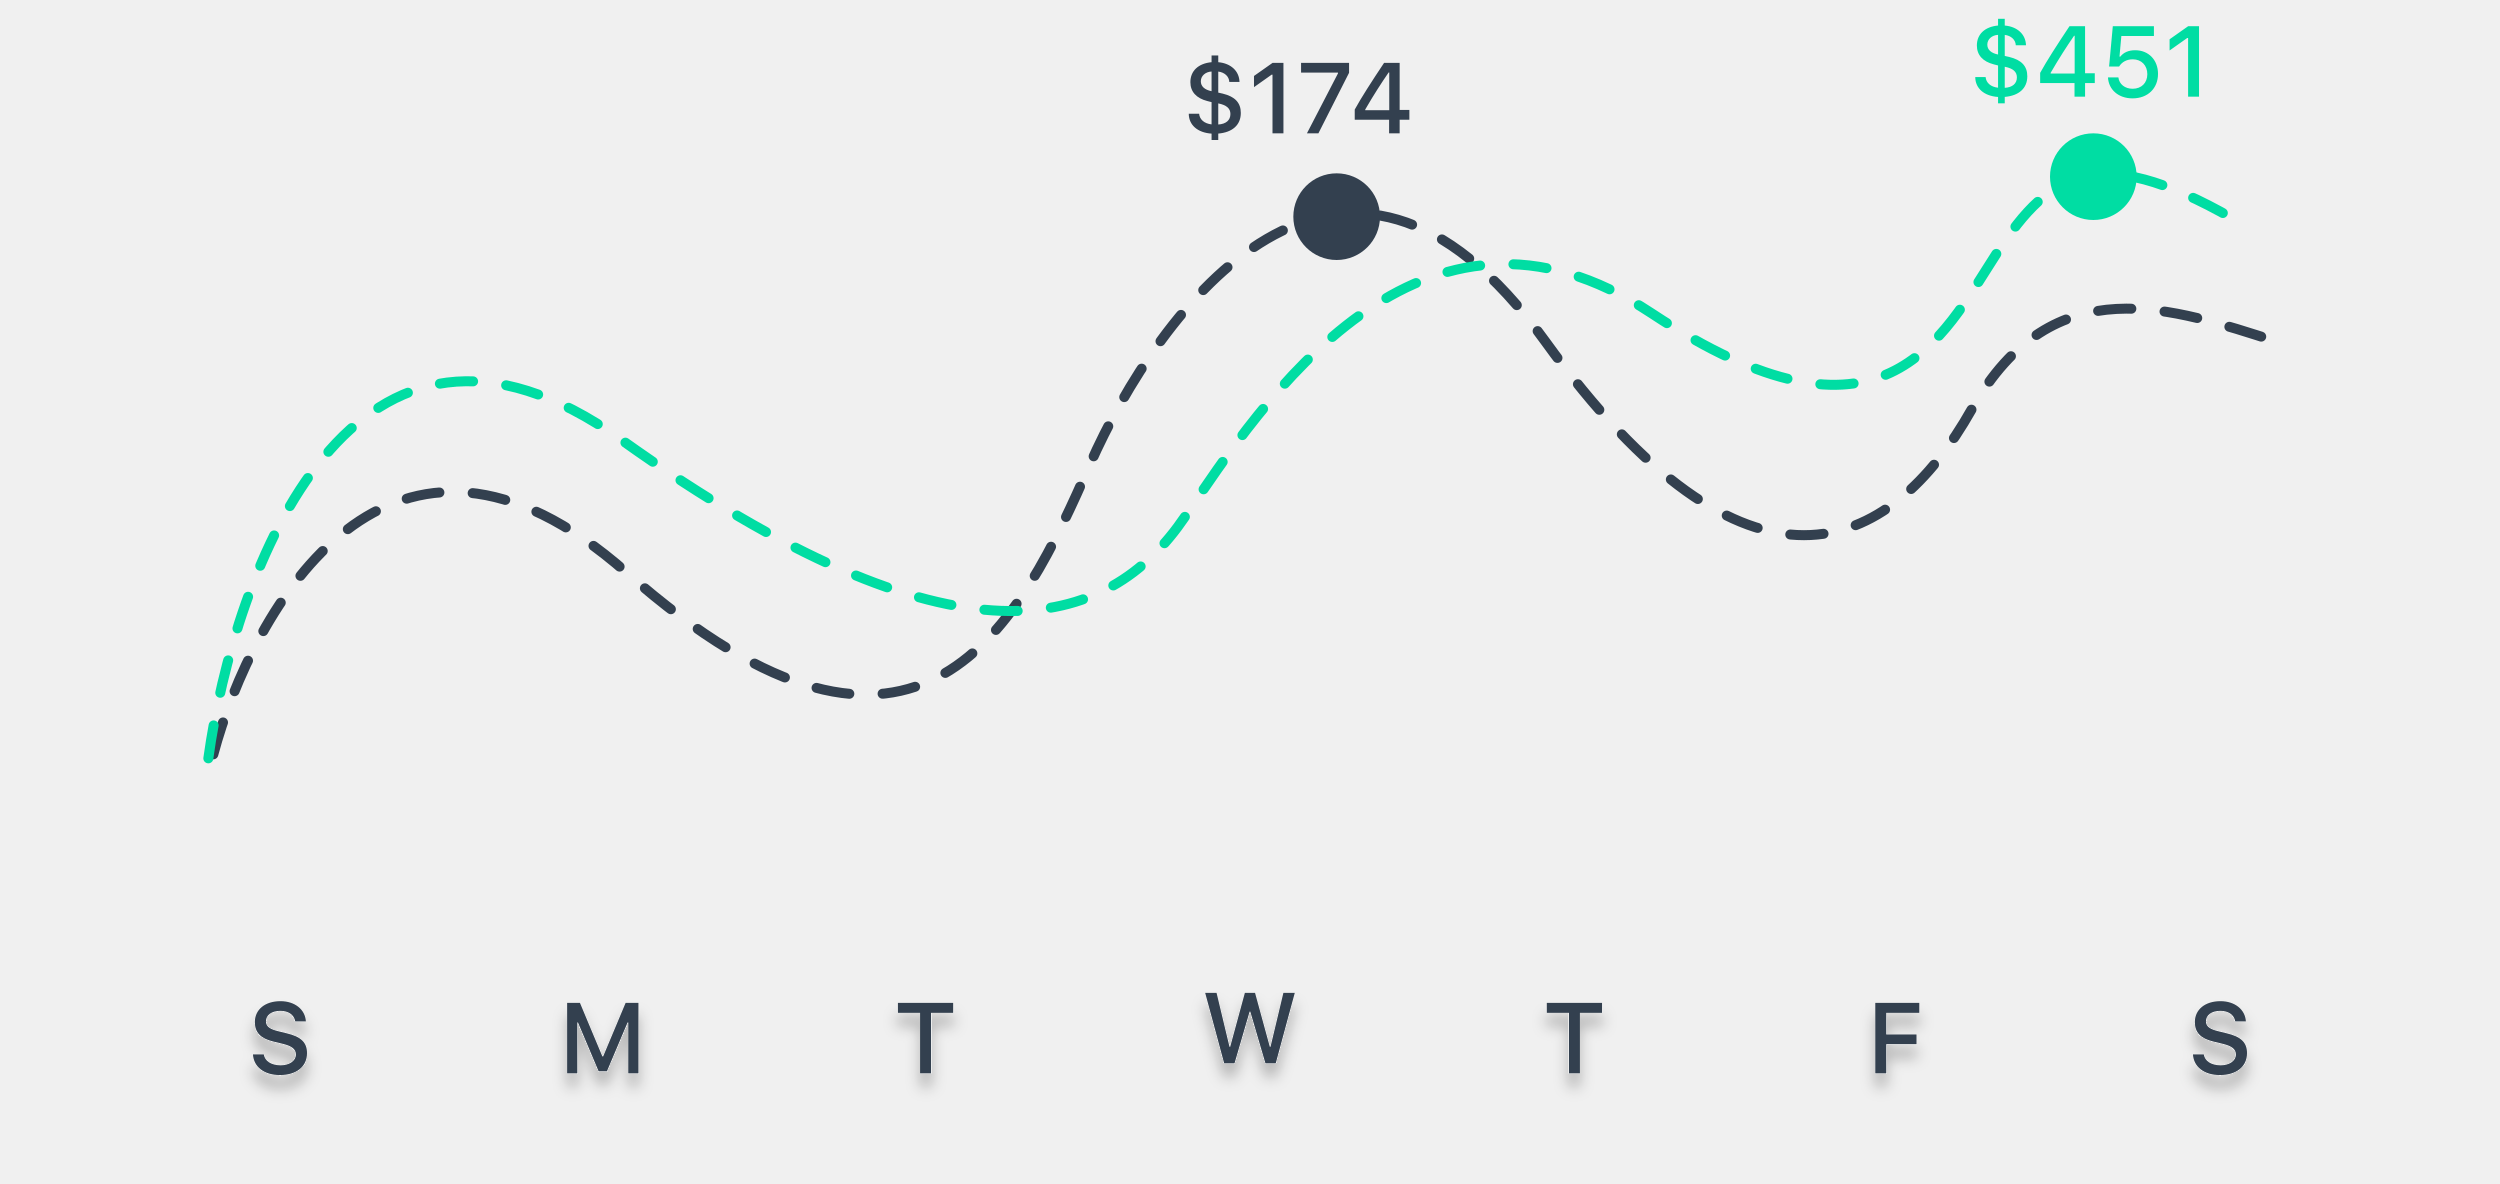
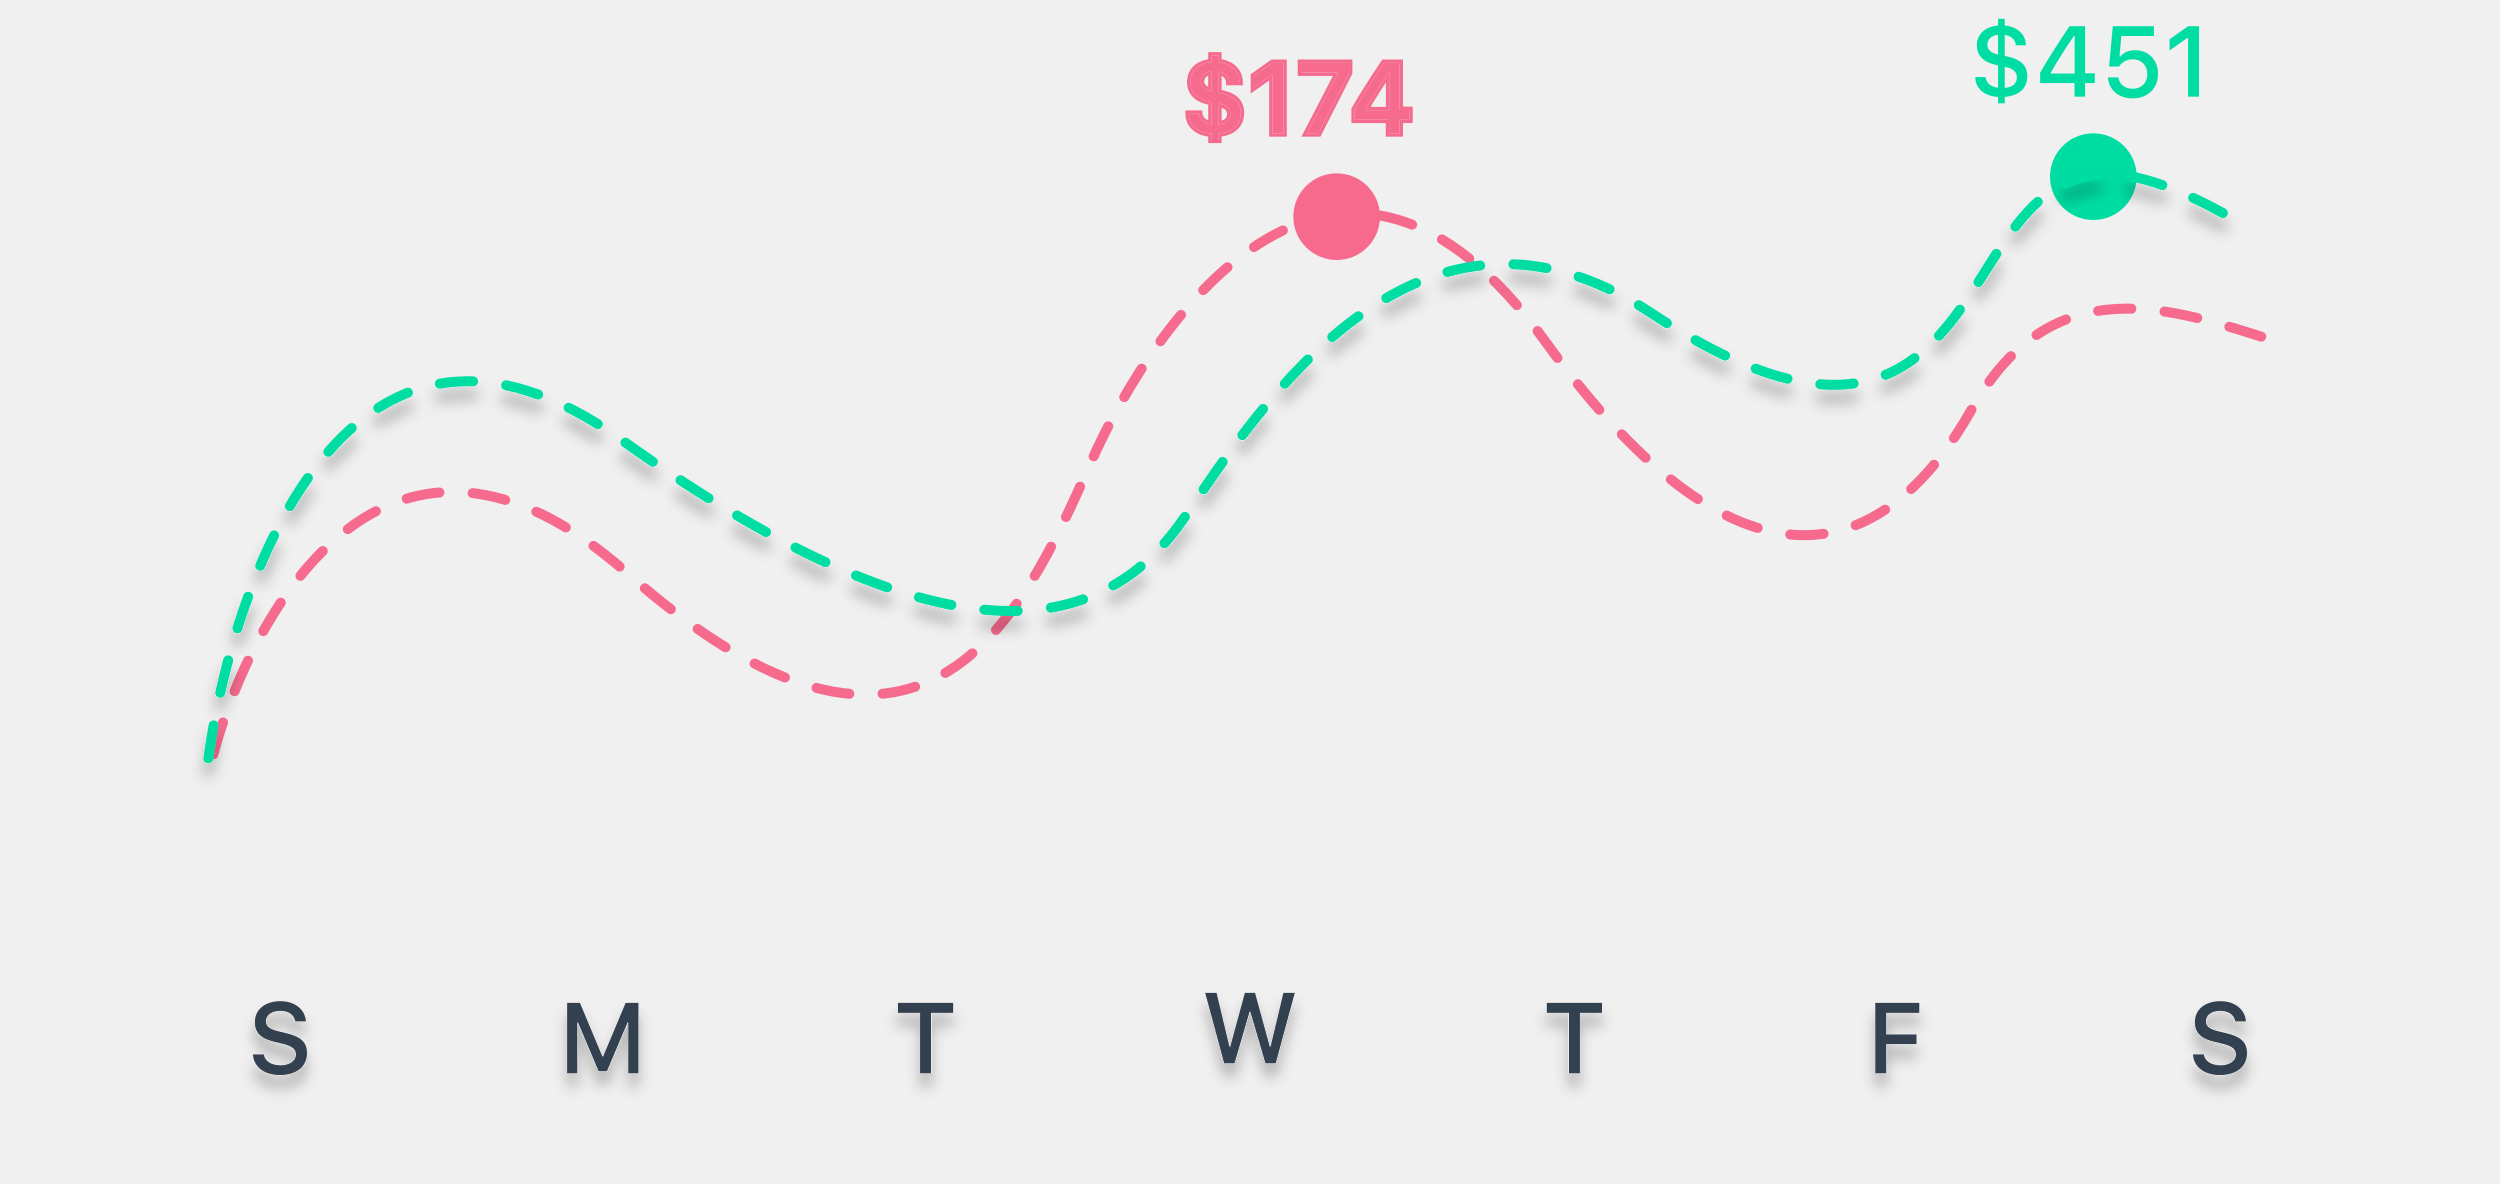
<svg xmlns="http://www.w3.org/2000/svg" width="750" height="355" viewBox="0 0 750 355" fill="none">
  <g filter="url(#filter0_d_205_158)">
    <path d="M75.885 316.316C76.119 320.096 79.269 322.513 83.956 322.513C88.966 322.513 92.101 319.979 92.101 315.936C92.101 312.757 90.314 310.999 85.978 309.988L83.648 309.417C80.894 308.772 79.781 307.908 79.781 306.399C79.781 304.495 81.51 303.25 84.103 303.25C86.564 303.25 88.263 304.466 88.57 306.414H91.764C91.573 302.854 88.439 300.35 84.147 300.35C79.532 300.35 76.456 302.854 76.456 306.619C76.456 309.725 78.199 311.57 82.022 312.464L84.747 313.123C87.545 313.782 88.775 314.749 88.775 316.36C88.775 318.235 86.842 319.598 84.205 319.598C81.378 319.598 79.415 318.323 79.137 316.316H75.885Z" fill="#33404F" />
    <path d="M191.527 322V300.862H187.689L180.951 316.917H180.702L173.978 300.862H170.14V322H173.187V306.736H173.392L179.588 321.385H182.078L188.275 306.736H188.48V322H191.527Z" fill="#33404F" />
    <path d="M279.307 322V303.851H285.943V300.862H269.376V303.851H276.026V322H279.307Z" fill="#33404F" />
    <path d="M374.883 303.487H375.088L379.629 319H382.72L388.433 297.862H385.02L381.152 314.049H380.947L376.509 297.862H373.462L369.053 314.049H368.848L364.966 297.862H361.553L367.251 319H370.356L374.883 303.487Z" fill="#33404F" />
    <path d="M473.974 322V303.851H480.61V300.862H464.042V303.851H470.693V322H473.974Z" fill="#33404F" />
    <path d="M565.869 322V313.24H574.951V310.34H565.869V303.851H575.786V300.862H562.588V322H565.869Z" fill="#33404F" />
    <path d="M657.885 316.316C658.119 320.096 661.269 322.513 665.956 322.513C670.966 322.513 674.101 319.979 674.101 315.936C674.101 312.757 672.313 310.999 667.978 309.988L665.648 309.417C662.895 308.772 661.781 307.908 661.781 306.399C661.781 304.495 663.51 303.25 666.103 303.25C668.563 303.25 670.263 304.466 670.57 306.414H673.764C673.573 302.854 670.438 300.35 666.146 300.35C661.532 300.35 658.456 302.854 658.456 306.619C658.456 309.725 660.199 311.57 664.022 312.464L666.747 313.123C669.545 313.782 670.775 314.749 670.775 316.36C670.775 318.235 668.842 319.598 666.205 319.598C663.378 319.598 661.415 318.323 661.137 316.316H657.885Z" fill="#33404F" />
  </g>
-   <path d="M64 226.303C75.833 182.137 117.2 109.403 188 171.803C276.5 249.803 306.5 185.803 327 139.303C347.5 92.803 402.5 17.803 463.5 102.303C524.5 186.803 567 166.303 591.5 122.803C616 79.303 652.5 92.803 682.5 102.303" stroke="#33404F" stroke-width="3" stroke-linecap="round" stroke-dasharray="10 10" />
+   <path d="M64 226.303C75.833 182.137 117.2 109.403 188 171.803C276.5 249.803 306.5 185.803 327 139.303C347.5 92.803 402.5 17.803 463.5 102.303C524.5 186.803 567 166.303 591.5 122.803C616 79.303 652.5 92.803 682.5 102.303" stroke="#F56A8D" stroke-width="3" stroke-linecap="round" stroke-dasharray="10 10" />
  <circle cx="628" cy="53" r="13" fill="#00DDA3" />
-   <path d="M62.5 227.5C70.167 171.667 105.7 74.4 186.5 132C287.5 204 332.5 189 355.5 155C378.5 121 426 48 495.5 94C565 140 582.5 101.5 599 76C615.5 50.5 630.5 42 674 68" stroke="#00DDA3" stroke-width="3" stroke-linecap="round" stroke-dasharray="10 10" />
-   <circle cx="401" cy="65" r="13" fill="#33404F" />
-   <path d="M365.477 41.992V40.073C369.769 39.707 372.244 37.466 372.244 33.877C372.244 30.845 370.516 28.984 366.839 28.091L365.477 27.783V21.47C367.41 21.704 368.729 22.964 368.787 24.575H371.849C371.761 21.309 369.271 18.994 365.477 18.657V16.636H363.47V18.657C359.515 19.023 357.112 21.265 357.112 24.648C357.112 27.505 358.899 29.468 362.166 30.303L363.47 30.64V37.319C361.287 37.07 359.881 35.855 359.734 34.111H356.629C356.644 37.51 359.28 39.81 363.47 40.088V41.992H365.477ZM369.124 34.214C369.124 36.074 367.791 37.217 365.477 37.349V31.02C367.967 31.519 369.124 32.529 369.124 34.214ZM360.247 24.385C360.247 22.788 361.595 21.558 363.47 21.455V27.358C361.36 26.934 360.247 25.894 360.247 24.385ZM381.751 40H385.032V18.862H381.766L376.199 22.788V26.143L381.502 22.393H381.751V40ZM392.078 40H395.521L404.72 21.836V18.862H390.32V21.777H401.395V22.012L392.078 40ZM416.731 40H419.896V35.913H422.811V32.983H419.896V18.862H415.223C411.458 24.502 408.309 29.409 406.419 32.866V35.913H416.731V40ZM409.568 32.852C412.059 28.53 414.49 24.78 416.585 21.748H416.775V33.057H409.568V32.852Z" fill="#33404F" />
+   <g filter="url(#filter1_d_205_158)">
+     <path d="M62.5 227.5C70.167 171.667 105.7 74.4 186.5 132C287.5 204 332.5 189 355.5 155C378.5 121 426 48 495.5 94C565 140 582.5 101.5 599 76C615.5 50.5 630.5 42 674 68" stroke="#00DDA3" stroke-width="3" stroke-linecap="round" stroke-dasharray="10 10" />
+   </g>
+   <circle cx="401" cy="65" r="13" fill="#F56A8D" />
+   <mask id="path-12-outside-1_205_158" maskUnits="userSpaceOnUse" x="355" y="15" width="69" height="28" fill="black">
+     <rect fill="white" x="355" y="15" width="69" height="28" />
+     <path d="M365.477 41.992V40.073C369.769 39.707 372.244 37.466 372.244 33.877C372.244 30.845 370.516 28.984 366.839 28.091L365.477 27.783V21.47C367.41 21.704 368.729 22.964 368.787 24.575H371.849C371.761 21.309 369.271 18.994 365.477 18.657V16.636H363.47V18.657C359.515 19.023 357.112 21.265 357.112 24.648C357.112 27.505 358.899 29.468 362.166 30.303L363.47 30.64V37.319C361.287 37.07 359.881 35.855 359.734 34.111H356.629C356.644 37.51 359.28 39.81 363.47 40.088V41.992H365.477ZM369.124 34.214C369.124 36.074 367.791 37.217 365.477 37.349V31.02C367.967 31.519 369.124 32.529 369.124 34.214ZM360.247 24.385C360.247 22.788 361.595 21.558 363.47 21.455V27.358C361.36 26.934 360.247 25.894 360.247 24.385ZM381.751 40H385.032V18.862H381.766L376.199 22.788V26.143L381.502 22.393H381.751V40ZM392.078 40H395.521L404.72 21.836V18.862H390.32V21.777H401.395V22.012L392.078 40ZM416.731 40H419.896V35.913H422.811V32.983H419.896V18.862H415.223C411.458 24.502 408.309 29.409 406.419 32.866V35.913H416.731V40ZM409.568 32.852C412.059 28.53 414.49 24.78 416.585 21.748H416.775V33.057H409.568V32.852Z" />
+   </mask>
+   <path d="M365.477 41.992V40.073C369.769 39.707 372.244 37.466 372.244 33.877C372.244 30.845 370.516 28.984 366.839 28.091L365.477 27.783V21.47C367.41 21.704 368.729 22.964 368.787 24.575H371.849C371.761 21.309 369.271 18.994 365.477 18.657V16.636H363.47V18.657C359.515 19.023 357.112 21.265 357.112 24.648C357.112 27.505 358.899 29.468 362.166 30.303L363.47 30.64V37.319C361.287 37.07 359.881 35.855 359.734 34.111H356.629C356.644 37.51 359.28 39.81 363.47 40.088V41.992H365.477ZM369.124 34.214C369.124 36.074 367.791 37.217 365.477 37.349V31.02C367.967 31.519 369.124 32.529 369.124 34.214ZM360.247 24.385C360.247 22.788 361.595 21.558 363.47 21.455V27.358C361.36 26.934 360.247 25.894 360.247 24.385ZM381.751 40H385.032V18.862H381.766L376.199 22.788V26.143L381.502 22.393H381.751V40ZM392.078 40H395.521L404.72 21.836V18.862H390.32V21.777H401.395V22.012L392.078 40ZM416.731 40H419.896V35.913H422.811V32.983H419.896V18.862H415.223C411.458 24.502 408.309 29.409 406.419 32.866V35.913H416.731V40ZM409.568 32.852C412.059 28.53 414.49 24.78 416.585 21.748H416.775V33.057H409.568V32.852Z" fill="#F56A8D" />
+   <path d="M365.477 41.992V42.992H366.477V41.992H365.477ZM365.477 40.073L365.392 39.077L364.477 39.155V40.073H365.477ZM366.839 28.091L367.075 27.119L367.067 27.117L367.059 27.115L366.839 28.091ZM365.477 27.783H364.477V28.583L365.256 28.759L365.477 27.783ZM365.477 21.47L365.597 20.477L364.477 20.341V21.47H365.477ZM368.787 24.575L367.788 24.611L367.823 25.575H368.787V24.575ZM371.849 24.575V25.575H372.876L372.848 24.548L371.849 24.575ZM365.477 18.657H364.477V19.572L365.388 19.653L365.477 18.657ZM365.477 16.636H366.477V15.636H365.477V16.636ZM363.47 16.636V15.636H362.47V16.636H363.47ZM363.47 18.657L363.562 19.653L364.47 19.569V18.657H363.47ZM362.166 30.303L362.416 29.334L362.414 29.334L362.166 30.303ZM363.47 30.64H364.47V29.865L363.72 29.672L363.47 30.64ZM363.47 37.319L363.356 38.313L364.47 38.44V37.319H363.47ZM359.734 34.111L360.731 34.028L360.654 33.111H359.734V34.111ZM356.629 34.111V33.111H355.625L355.629 34.116L356.629 34.111ZM363.47 40.088H364.47V39.152L363.536 39.09L363.47 40.088ZM363.47 41.992H362.47V42.992H363.47V41.992ZM365.477 37.349H364.477V38.407L365.533 38.347L365.477 37.349ZM365.477 31.02L365.673 30.04L364.477 29.801V31.02H365.477ZM363.47 21.455H364.47V20.399L363.415 20.457L363.47 21.455ZM363.47 27.358L363.272 28.339L364.47 28.58V27.358H363.47ZM366.477 41.992V40.073H364.477V41.992H366.477ZM365.562 41.07C367.853 40.874 369.779 40.169 371.144 38.922C372.53 37.657 373.244 35.92 373.244 33.877H371.244C371.244 35.423 370.72 36.601 369.796 37.445C368.85 38.308 367.392 38.906 365.392 39.077L365.562 41.07ZM373.244 33.877C373.244 32.156 372.746 30.673 371.651 29.5C370.578 28.349 369.02 27.592 367.075 27.119L366.603 29.062C368.335 29.483 369.479 30.103 370.189 30.864C370.878 31.602 371.244 32.566 371.244 33.877H373.244ZM367.059 27.115L365.697 26.808L365.256 28.759L366.619 29.066L367.059 27.115ZM366.477 27.783V21.47H364.477V27.783H366.477ZM365.356 22.462C366.931 22.653 367.751 23.612 367.788 24.611L369.786 24.539C369.706 22.316 367.889 20.755 365.597 20.477L365.356 22.462ZM368.787 25.575H371.849V23.575H368.787V25.575ZM372.848 24.548C372.797 22.652 372.041 21 370.733 19.785C369.434 18.578 367.641 17.846 365.565 17.661L365.388 19.653C367.106 19.806 368.455 20.399 369.372 21.25C370.279 22.093 370.812 23.232 370.849 24.602L372.848 24.548ZM366.477 18.657V16.636H364.477V18.657H366.477ZM365.477 15.636H363.47V17.636H365.477V15.636ZM362.47 16.636V18.657H364.47V16.636H362.47ZM363.378 17.662C361.239 17.86 359.42 18.574 358.123 19.793C356.811 21.025 356.112 22.703 356.112 24.648H358.112C358.112 23.21 358.614 22.075 359.493 21.25C360.386 20.41 361.746 19.821 363.562 19.653L363.378 17.662ZM356.112 24.648C356.112 26.3 356.635 27.75 357.67 28.902C358.692 30.04 360.151 30.82 361.918 31.272L362.414 29.334C360.914 28.951 359.846 28.332 359.158 27.566C358.483 26.813 358.112 25.853 358.112 24.648H356.112ZM361.916 31.271L363.22 31.608L363.72 29.672L362.416 29.334L361.916 31.271ZM362.47 30.64V37.319H364.47V30.64H362.47ZM363.583 36.326C361.712 36.112 360.825 35.15 360.731 34.028L358.738 34.195C358.937 36.559 360.862 38.028 363.356 38.313L363.583 36.326ZM359.734 33.111H356.629V35.111H359.734V33.111ZM355.629 34.116C355.637 36.095 356.42 37.795 357.826 39.023C359.215 40.236 361.149 40.936 363.403 41.086L363.536 39.09C361.601 38.962 360.122 38.372 359.142 37.516C358.179 36.676 357.635 35.526 357.629 34.107L355.629 34.116ZM362.47 40.088V41.992H364.47V40.088H362.47ZM363.47 42.992H365.477V40.992H363.47V42.992ZM368.124 34.214C368.124 34.883 367.896 35.345 367.517 35.671C367.112 36.018 366.437 36.292 365.42 36.35L365.533 38.347C366.831 38.273 367.979 37.91 368.82 37.188C369.686 36.444 370.124 35.405 370.124 34.214H368.124ZM366.477 37.349V31.02H364.477V37.349H366.477ZM365.28 32.001C366.45 32.235 367.165 32.565 367.576 32.925C367.942 33.245 368.124 33.636 368.124 34.214H370.124C370.124 33.108 369.728 32.151 368.893 31.42C368.103 30.728 366.993 30.304 365.673 30.04L365.28 32.001ZM361.247 24.385C361.247 23.45 362.038 22.535 363.524 22.454L363.415 20.457C361.151 20.58 359.247 22.126 359.247 24.385H361.247ZM362.47 21.455V27.358H364.47V21.455H362.47ZM363.667 26.378C362.72 26.187 362.108 25.879 361.747 25.544C361.412 25.234 361.247 24.864 361.247 24.385H359.247C359.247 25.414 359.639 26.319 360.388 27.012C361.111 27.681 362.11 28.105 363.272 28.339L363.667 26.378ZM381.751 40H380.751V41H381.751V40ZM385.032 40V41H386.032V40H385.032ZM385.032 18.862H386.032V17.862H385.032V18.862ZM381.766 18.862V17.862H381.448L381.189 18.045L381.766 18.862ZM376.199 22.788L375.623 21.971L375.199 22.27V22.788H376.199ZM376.199 26.143H375.199V28.075L376.777 26.959L376.199 26.143ZM381.502 22.393V21.393H381.184L380.925 21.576L381.502 22.393ZM381.751 22.393H382.751V21.393H381.751V22.393ZM381.751 41H385.032V39H381.751V41ZM386.032 40V18.862H384.032V40H386.032ZM385.032 17.862H381.766V19.862H385.032V17.862ZM381.189 18.045L375.623 21.971L376.776 23.605L382.342 19.68L381.189 18.045ZM375.199 22.788V26.143H377.199V22.788H375.199ZM376.777 26.959L382.079 23.209L380.925 21.576L375.622 25.326L376.777 26.959ZM381.502 23.393H381.751V21.393H381.502V23.393ZM380.751 22.393V40H382.751V22.393H380.751ZM392.078 40L391.19 39.54L390.434 41H392.078V40ZM395.521 40V41H396.135L396.413 40.452L395.521 40ZM404.72 21.836L405.612 22.288L405.72 22.075V21.836H404.72ZM404.72 18.862H405.72V17.862H404.72V18.862ZM390.32 18.862V17.862H389.32V18.862H390.32ZM390.32 21.777H389.32V22.777H390.32V21.777ZM401.395 21.777H402.395V20.777H401.395V21.777ZM401.395 22.012L402.283 22.472L402.395 22.255V22.012H401.395ZM392.078 41H395.521V39H392.078V41ZM396.413 40.452L405.612 22.288L403.828 21.384L394.628 39.548L396.413 40.452ZM405.72 21.836V18.862H403.72V21.836H405.72ZM404.72 17.862H390.32V19.862H404.72V17.862ZM389.32 18.862V21.777H391.32V18.862H389.32ZM390.32 22.777H401.395V20.777H390.32V22.777ZM400.395 21.777V22.012H402.395V21.777H400.395ZM400.507 21.552L391.19 39.54L392.966 40.46L402.283 22.472L400.507 21.552ZM416.731 40H415.731V41H416.731V40ZM419.896 40V41H420.896V40H419.896ZM419.896 35.913V34.913H418.896V35.913H419.896ZM422.811 35.913V36.913H423.811V35.913H422.811ZM422.811 32.983H423.811V31.983H422.811V32.983ZM419.896 32.983H418.896V33.983H419.896V32.983ZM419.896 18.862H420.896V17.862H419.896V18.862ZM415.223 18.862V17.862H414.688L414.391 18.307L415.223 18.862ZM406.419 32.866L405.541 32.387L405.419 32.611V32.866H406.419ZM406.419 35.913H405.419V36.913H406.419V35.913ZM416.731 35.913H417.731V34.913H416.731V35.913ZM409.568 32.852L408.702 32.352L408.568 32.584V32.852H409.568ZM416.585 21.748V20.748H416.06L415.762 21.18L416.585 21.748ZM416.775 21.748H417.775V20.748H416.775V21.748ZM416.775 33.057V34.057H417.775V33.057H416.775ZM409.568 33.057H408.568V34.057H409.568V33.057ZM416.731 41H419.896V39H416.731V41ZM420.896 40V35.913H418.896V40H420.896ZM419.896 36.913H422.811V34.913H419.896V36.913ZM423.811 35.913V32.983H421.811V35.913H423.811ZM422.811 31.983H419.896V33.983H422.811V31.983ZM420.896 32.983V18.862H418.896V32.983H420.896ZM419.896 17.862H415.223V19.862H419.896V17.862ZM414.391 18.307C410.627 23.945 407.455 28.886 405.541 32.387L407.296 33.346C409.162 29.932 412.289 25.059 416.054 19.418L414.391 18.307ZM405.419 32.866V35.913H407.419V32.866H405.419ZM406.419 36.913H416.731V34.913H406.419V36.913ZM415.731 35.913V40H417.731V35.913H415.731ZM410.435 33.351C412.91 29.056 415.326 25.329 417.408 22.316L415.762 21.18C413.654 24.231 411.208 28.004 408.702 32.352L410.435 33.351ZM416.585 22.748H416.775V20.748H416.585V22.748ZM415.775 21.748V33.057H417.775V21.748H415.775ZM416.775 32.057H409.568V34.057H416.775V32.057ZM410.568 33.057V32.852H408.568V33.057H410.568Z" fill="#F56A8D" mask="url(#path-12-outside-1_205_158)" />
  <path d="M601.424 30.992V29.073C605.716 28.707 608.191 26.466 608.191 22.877C608.191 19.845 606.463 17.984 602.786 17.091L601.424 16.783V10.47C603.357 10.704 604.676 11.964 604.734 13.575H607.796C607.708 10.309 605.218 7.994 601.424 7.657V5.636H599.417V7.657C595.462 8.023 593.06 10.265 593.06 13.648C593.06 16.505 594.847 18.468 598.113 19.303L599.417 19.64V26.319C597.234 26.07 595.828 24.855 595.682 23.111H592.576C592.591 26.51 595.228 28.81 599.417 29.088V30.992H601.424ZM605.071 23.214C605.071 25.074 603.738 26.217 601.424 26.349V20.02C603.914 20.519 605.071 21.529 605.071 23.214ZM596.194 13.385C596.194 11.788 597.542 10.558 599.417 10.455V16.358C597.308 15.934 596.194 14.894 596.194 13.385ZM622.356 29H625.521V24.913H628.436V21.983H625.521V7.862H620.848C617.083 13.502 613.934 18.409 612.044 21.866V24.913H622.356V29ZM615.193 21.852C617.684 17.53 620.115 13.78 622.21 10.748H622.4V22.057H615.193V21.852ZM639.759 29.513C644.314 29.513 647.405 26.539 647.405 22.159C647.405 17.999 644.578 15.069 640.564 15.069C638.558 15.069 637.063 15.743 636.097 16.988H635.848L636.404 10.792H646.175V7.862H633.841L632.728 19.962H635.73C636.551 18.6 638.016 17.794 639.832 17.794C642.41 17.794 644.197 19.596 644.197 22.247C644.197 24.884 642.425 26.627 639.788 26.627C637.474 26.627 635.76 25.265 635.511 23.214H632.391C632.581 26.92 635.555 29.513 639.759 29.513ZM656.429 29H659.71V7.862H656.443L650.877 11.788V15.143L656.18 11.393H656.429V29Z" fill="#00DDA3" />
  <defs>
    <filter id="filter0_d_205_158" x="-4" y="267" width="758" height="96" filterUnits="userSpaceOnUse" color-interpolation-filters="sRGB">
      <feFlood flood-opacity="0" result="BackgroundImageFix" />
      <feColorMatrix in="SourceAlpha" type="matrix" values="0 0 0 0 0 0 0 0 0 0 0 0 0 0 0 0 0 0 127 0" result="hardAlpha" />
      <feOffset dy="4" />
      <feGaussianBlur stdDeviation="2" />
      <feComposite in2="hardAlpha" operator="out" />
      <feColorMatrix type="matrix" values="0 0 0 0 0 0 0 0 0 0 0 0 0 0 0 0 0 0 0.25 0" />
      <feBlend mode="normal" in2="BackgroundImageFix" result="effect1_dropShadow_205_158" />
      <feBlend mode="normal" in="SourceGraphic" in2="effect1_dropShadow_205_158" result="shape" />
    </filter>
+     <filter id="filter1_d_205_158" x="57" y="50.701" width="622.5" height="186.3" filterUnits="userSpaceOnUse" color-interpolation-filters="sRGB">
+       <feFlood flood-opacity="0" result="BackgroundImageFix" />
+       <feColorMatrix in="SourceAlpha" type="matrix" values="0 0 0 0 0 0 0 0 0 0 0 0 0 0 0 0 0 0 127 0" result="hardAlpha" />
+       <feOffset dy="4" />
+       <feGaussianBlur stdDeviation="2" />
+       <feComposite in2="hardAlpha" operator="out" />
+       <feColorMatrix type="matrix" values="0 0 0 0 0 0 0 0 0 0 0 0 0 0 0 0 0 0 0.25 0" />
+       <feBlend mode="normal" in2="BackgroundImageFix" result="effect1_dropShadow_205_158" />
+       <feBlend mode="normal" in="SourceGraphic" in2="effect1_dropShadow_205_158" result="shape" />
+     </filter>
  </defs>
</svg>
